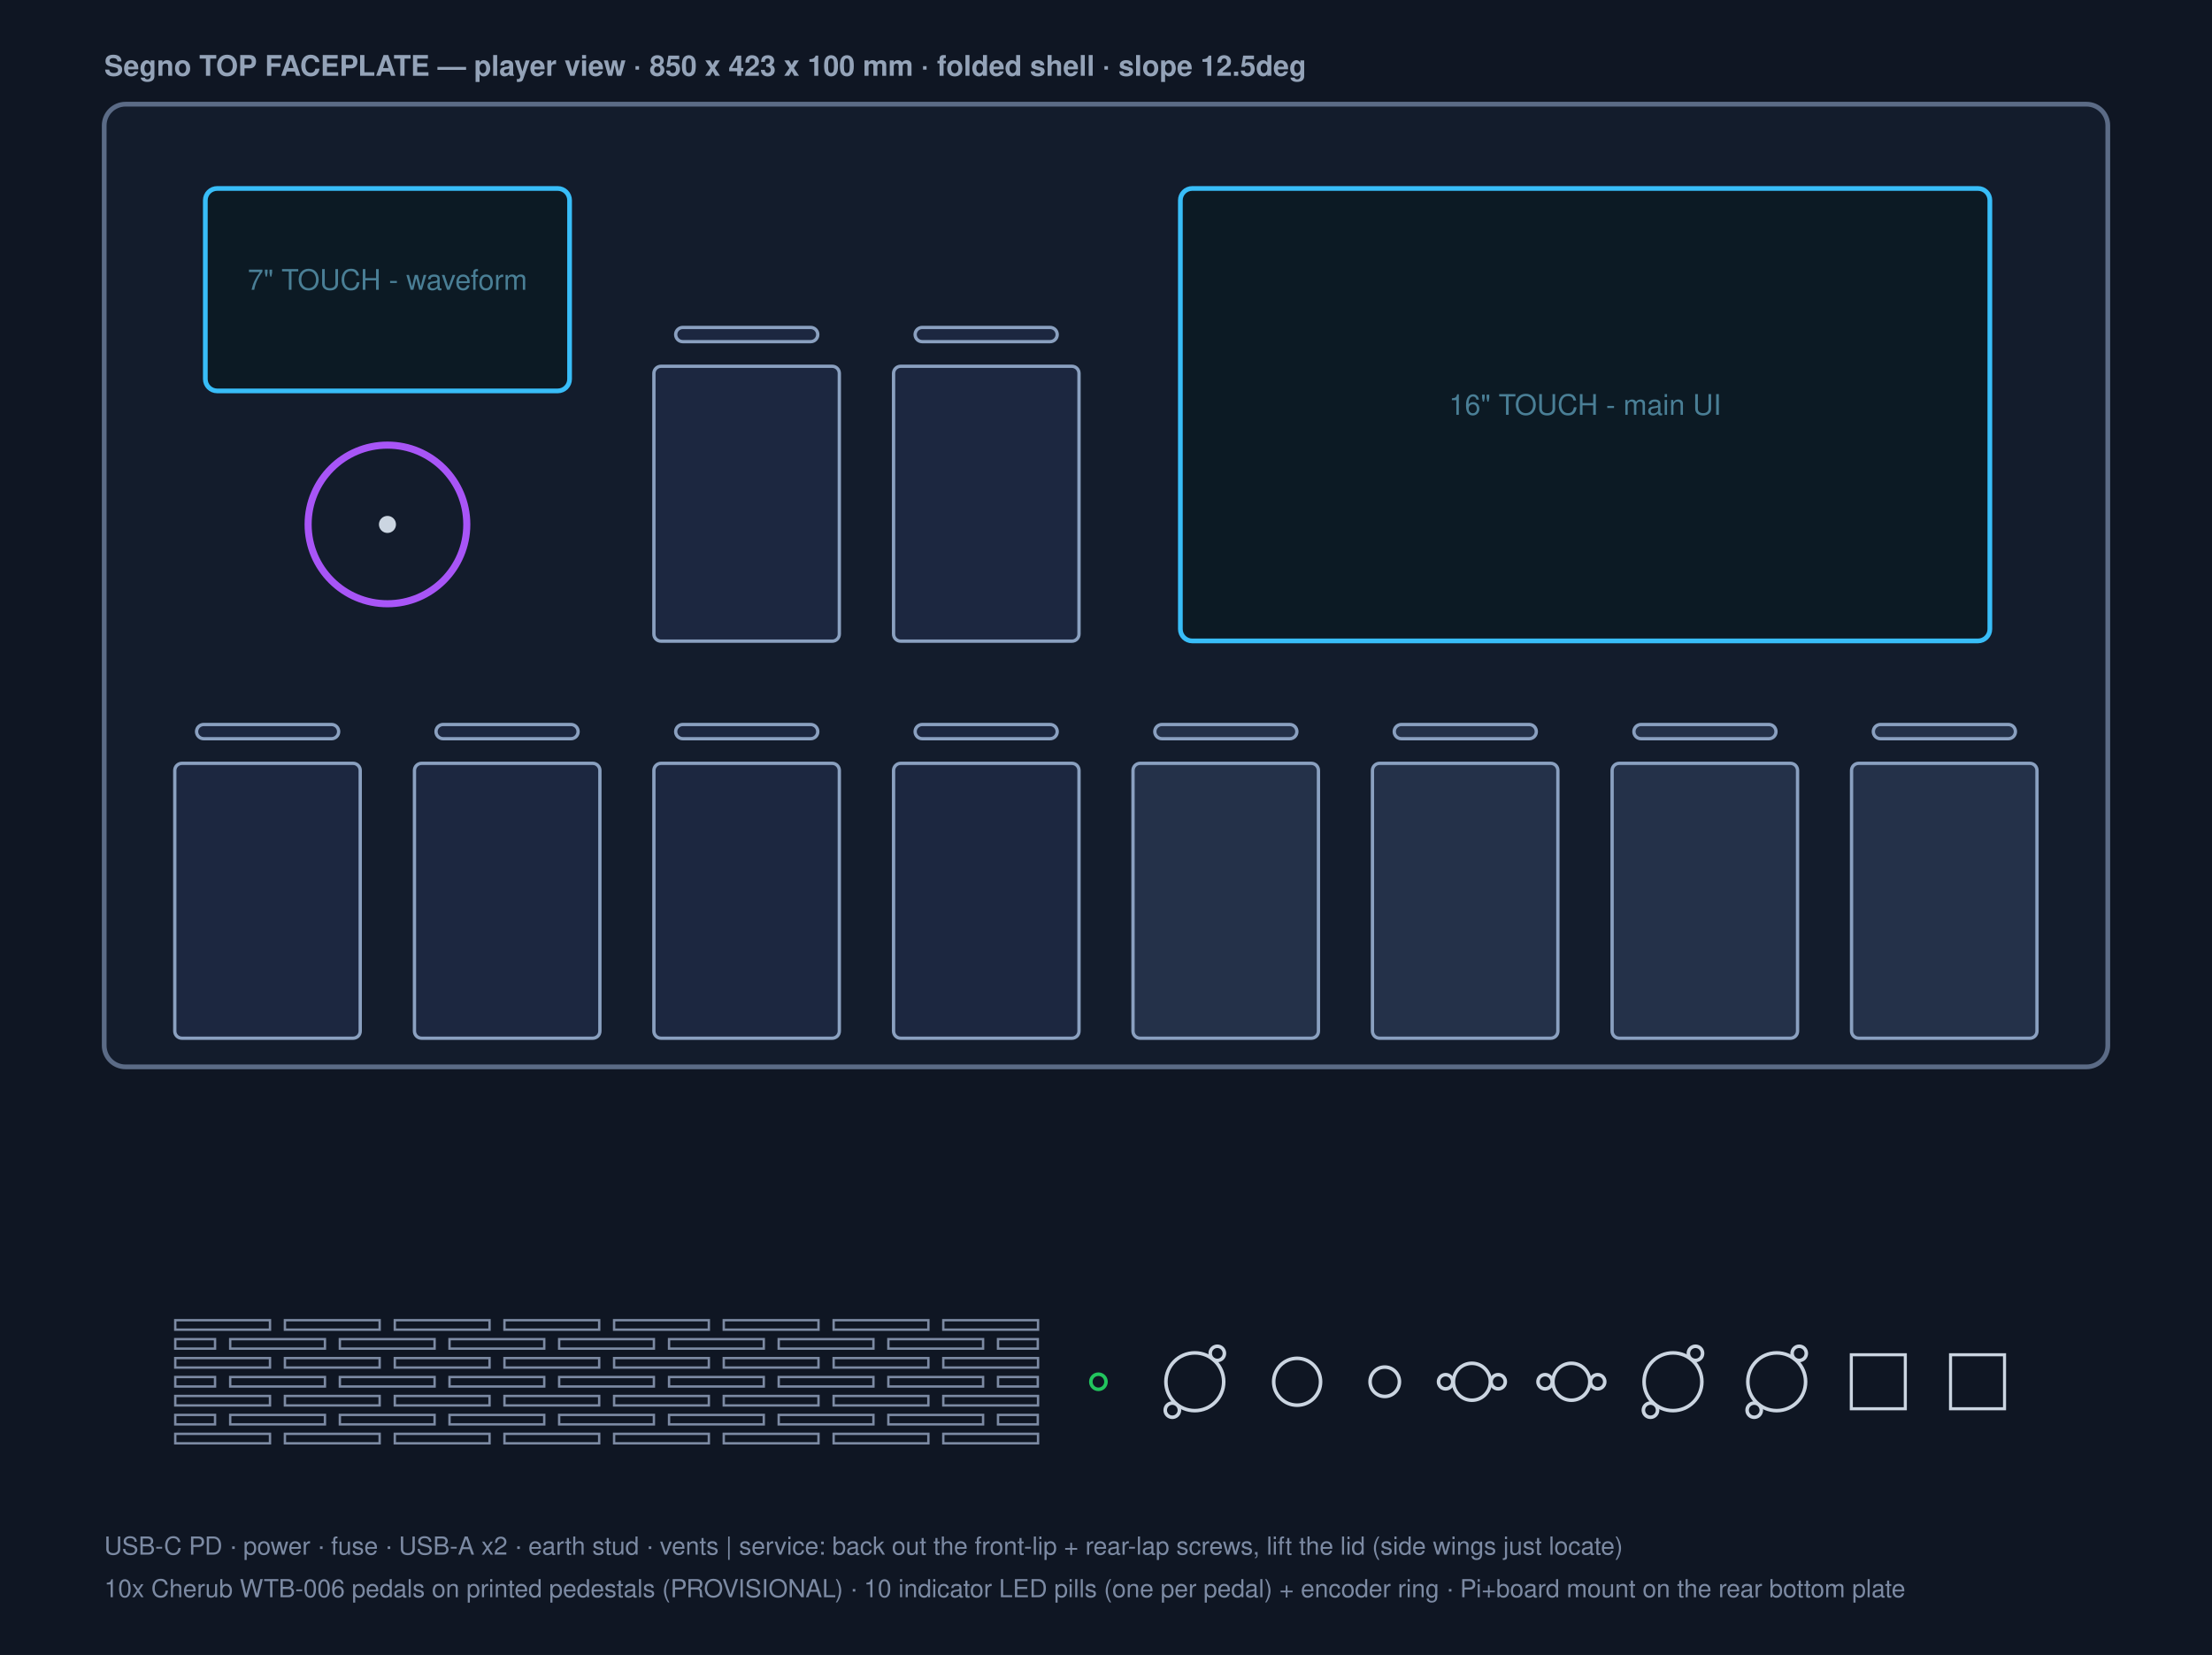
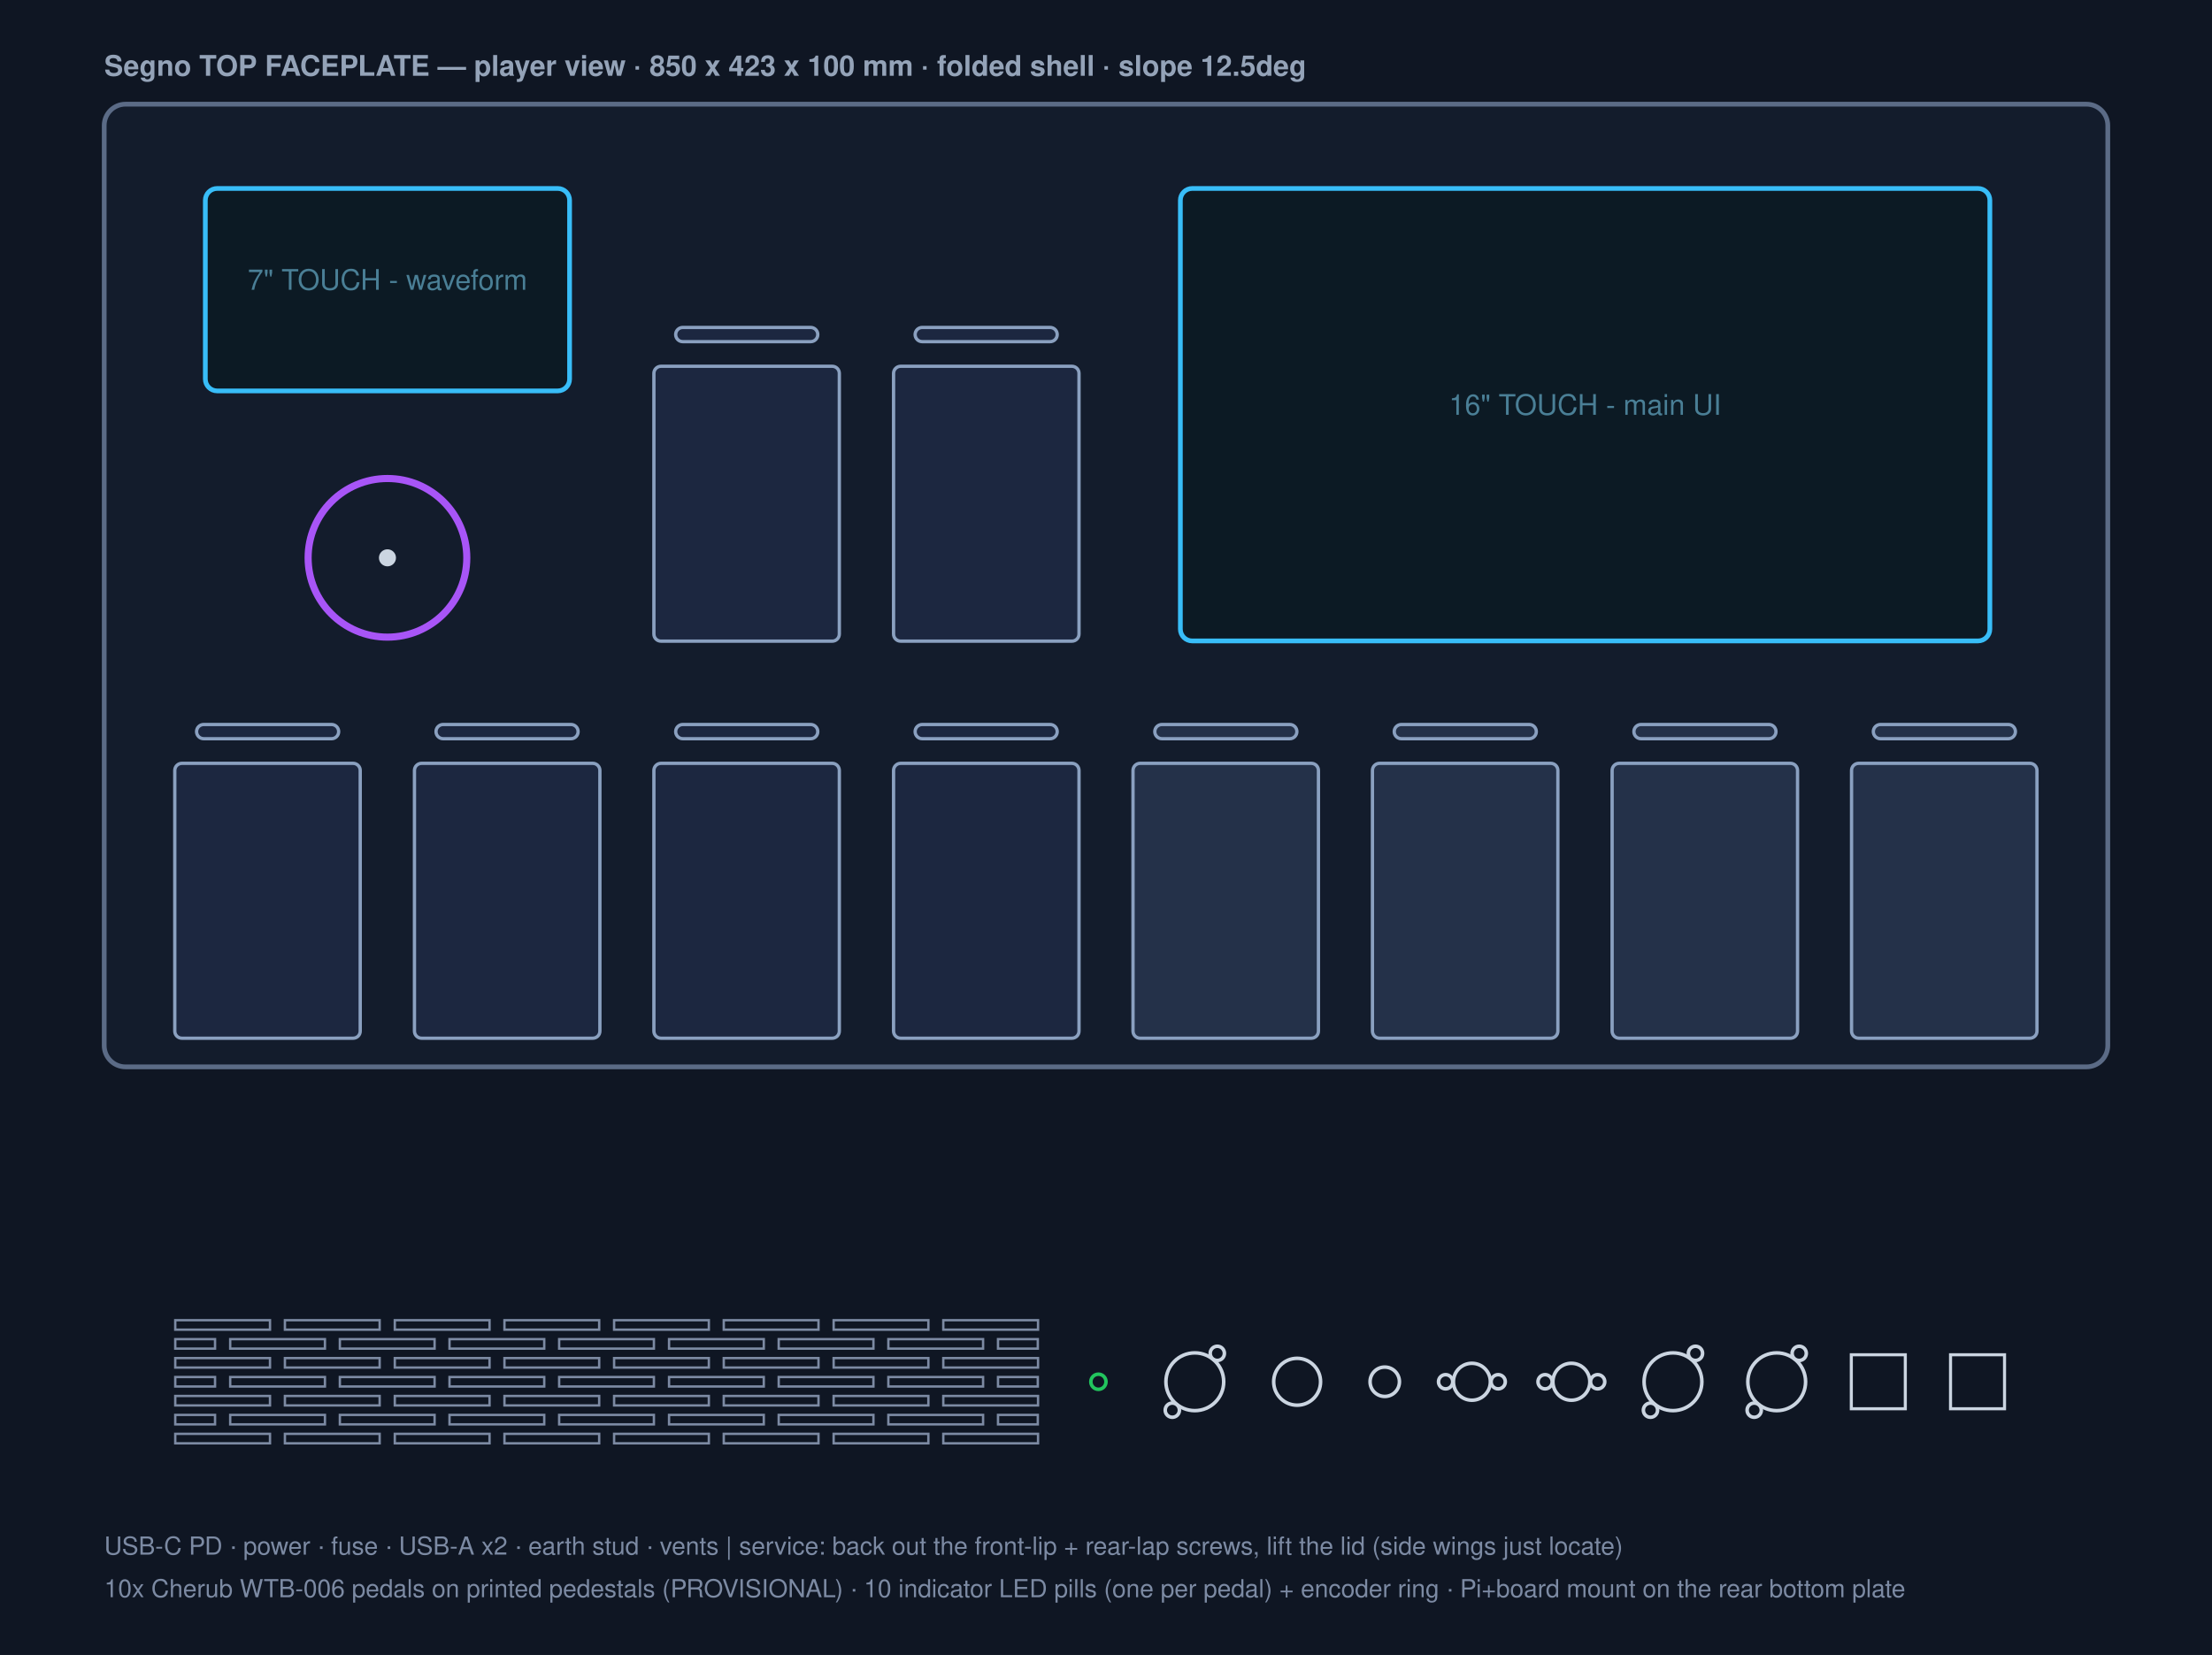
<svg xmlns="http://www.w3.org/2000/svg" viewBox="0 0 934 699" font-family="Helvetica,Arial,sans-serif">
  <rect width="934" height="699" fill="#0f1623" />
  <text x="44" y="32" fill="#94a3b8" font-size="12" font-weight="600">Segno TOP FACEPLATE — player view · 850 x 423 x 100 mm · folded shell · slope 12.5deg</text>
  <rect x="44" y="44" width="846.0" height="406.6" rx="9" fill="#131c2c" stroke="#5b6b86" stroke-width="2" />
  <rect x="73.8" y="322.4" width="78.3" height="116.1" rx="3" fill="#1c2740" stroke="#8aa0c0" stroke-width="1.4" />
  <rect x="175.0" y="322.4" width="78.3" height="116.1" rx="3" fill="#1c2740" stroke="#8aa0c0" stroke-width="1.4" />
  <rect x="276.1" y="322.4" width="78.3" height="116.1" rx="3" fill="#1c2740" stroke="#8aa0c0" stroke-width="1.4" />
  <rect x="377.3" y="322.4" width="78.3" height="116.1" rx="3" fill="#1c2740" stroke="#8aa0c0" stroke-width="1.4" />
  <rect x="478.4" y="322.4" width="78.3" height="116.1" rx="3" fill="#243149" stroke="#8aa0c0" stroke-width="1.4" />
  <rect x="579.5" y="322.4" width="78.3" height="116.1" rx="3" fill="#243149" stroke="#8aa0c0" stroke-width="1.4" />
  <rect x="680.7" y="322.4" width="78.3" height="116.1" rx="3" fill="#243149" stroke="#8aa0c0" stroke-width="1.4" />
  <rect x="781.8" y="322.4" width="78.3" height="116.1" rx="3" fill="#243149" stroke="#8aa0c0" stroke-width="1.4" />
  <rect x="276.1" y="154.7" width="78.3" height="116.1" rx="3" fill="#1c2740" stroke="#8aa0c0" stroke-width="1.4" />
  <rect x="377.3" y="154.7" width="78.3" height="116.1" rx="3" fill="#1c2740" stroke="#8aa0c0" stroke-width="1.4" />
  <rect x="83.0" y="306.0" width="60.0" height="6.0" rx="3" fill="#1c2740" stroke="#8aa0c0" stroke-width="1.4" />
  <rect x="184.1" y="306.0" width="60.0" height="6.0" rx="3" fill="#1c2740" stroke="#8aa0c0" stroke-width="1.4" />
  <rect x="285.3" y="306.0" width="60.0" height="6.0" rx="3" fill="#1c2740" stroke="#8aa0c0" stroke-width="1.4" />
  <rect x="386.4" y="306.0" width="60.0" height="6.0" rx="3" fill="#1c2740" stroke="#8aa0c0" stroke-width="1.4" />
  <rect x="487.6" y="306.0" width="60.0" height="6.0" rx="3" fill="#243149" stroke="#8aa0c0" stroke-width="1.4" />
  <rect x="588.7" y="306.0" width="60.0" height="6.0" rx="3" fill="#243149" stroke="#8aa0c0" stroke-width="1.4" />
  <rect x="689.9" y="306.0" width="60.0" height="6.0" rx="3" fill="#243149" stroke="#8aa0c0" stroke-width="1.4" />
  <rect x="791.0" y="306.0" width="60.0" height="6.0" rx="3" fill="#243149" stroke="#8aa0c0" stroke-width="1.4" />
  <rect x="285.3" y="138.3" width="60.0" height="6.0" rx="3" fill="#1c2740" stroke="#8aa0c0" stroke-width="1.4" />
  <rect x="386.4" y="138.3" width="60.0" height="6.0" rx="3" fill="#1c2740" stroke="#8aa0c0" stroke-width="1.4" />
  <rect x="86.7" y="79.6" width="153.8" height="85.5" rx="5" fill="#0c1a24" stroke="#38bdf8" stroke-width="2" />
  <text x="163.6" y="122.4" fill="#4a7f96" font-size="12" text-anchor="middle">7" TOUCH - waveform</text>
  <rect x="498.4" y="79.6" width="341.8" height="191.1" rx="5" fill="#0c1a24" stroke="#38bdf8" stroke-width="2" />
  <text x="669.3" y="175.2" fill="#4a7f96" font-size="12" text-anchor="middle">16" TOUCH - main UI</text>
-   <circle cx="163.6" cy="221.5" r="33.5" fill="none" stroke="#a855f7" stroke-width="3" />
-   <circle cx="163.6" cy="221.5" r="3.6" fill="#cbd5e1" />
+   <circle cx="163.6" cy="235.6" r="33.5" fill="none" stroke="#a855f7" stroke-width="3" />
+   <circle cx="163.6" cy="235.6" r="3.6" fill="#cbd5e1" />
  <circle cx="547.7" cy="583.6" r="9.9" fill="#0f1623" stroke="#cbd5e1" stroke-width="1.5" />
  <circle cx="584.7" cy="583.6" r="6.2" fill="#0f1623" stroke="#cbd5e1" stroke-width="1.5" />
  <circle cx="621.5" cy="583.6" r="7.8" fill="#0f1623" stroke="#cbd5e1" stroke-width="1.5" />
  <circle cx="610.4" cy="583.6" r="3.0" fill="#0f1623" stroke="#cbd5e1" stroke-width="1.5" />
  <circle cx="632.6" cy="583.6" r="3.0" fill="#0f1623" stroke="#cbd5e1" stroke-width="1.5" />
  <circle cx="663.5" cy="583.6" r="7.8" fill="#0f1623" stroke="#cbd5e1" stroke-width="1.5" />
  <circle cx="652.4" cy="583.6" r="3.0" fill="#0f1623" stroke="#cbd5e1" stroke-width="1.5" />
  <circle cx="674.6" cy="583.6" r="3.0" fill="#0f1623" stroke="#cbd5e1" stroke-width="1.5" />
  <circle cx="504.5" cy="583.6" r="12.2" fill="#0f1623" stroke="#cbd5e1" stroke-width="1.5" />
  <circle cx="495.0" cy="595.6" r="3.0" fill="#0f1623" stroke="#cbd5e1" stroke-width="1.5" />
  <circle cx="514.0" cy="571.6" r="3.0" fill="#0f1623" stroke="#cbd5e1" stroke-width="1.5" />
  <circle cx="706.4" cy="583.6" r="12.2" fill="#0f1623" stroke="#cbd5e1" stroke-width="1.5" />
  <circle cx="696.9" cy="595.6" r="3.0" fill="#0f1623" stroke="#cbd5e1" stroke-width="1.5" />
  <circle cx="715.9" cy="571.6" r="3.0" fill="#0f1623" stroke="#cbd5e1" stroke-width="1.5" />
  <circle cx="750.2" cy="583.6" r="12.2" fill="#0f1623" stroke="#cbd5e1" stroke-width="1.5" />
  <circle cx="740.7" cy="595.6" r="3.0" fill="#0f1623" stroke="#cbd5e1" stroke-width="1.5" />
  <circle cx="759.7" cy="571.6" r="3.0" fill="#0f1623" stroke="#cbd5e1" stroke-width="1.5" />
  <rect x="781.7" y="572.2" width="22.8" height="22.8" fill="#0f1623" stroke="#cbd5e1" stroke-width="1.3" />
  <rect x="823.6" y="572.2" width="22.8" height="22.8" fill="#0f1623" stroke="#cbd5e1" stroke-width="1.3" />
  <circle cx="463.8" cy="583.6" r="3.2" fill="#0f1623" stroke="#22c55e" stroke-width="1.5" />
  <rect x="74.0" y="605.6" width="40.0" height="4.0" fill="none" stroke="#7c8aa3" stroke-width="1" />
  <rect x="120.3" y="605.6" width="40.0" height="4.0" fill="none" stroke="#7c8aa3" stroke-width="1" />
  <rect x="166.7" y="605.6" width="40.0" height="4.0" fill="none" stroke="#7c8aa3" stroke-width="1" />
  <rect x="213.0" y="605.6" width="40.0" height="4.0" fill="none" stroke="#7c8aa3" stroke-width="1" />
  <rect x="259.3" y="605.6" width="40.0" height="4.0" fill="none" stroke="#7c8aa3" stroke-width="1" />
  <rect x="305.6" y="605.6" width="40.0" height="4.0" fill="none" stroke="#7c8aa3" stroke-width="1" />
  <rect x="352.0" y="605.6" width="40.0" height="4.0" fill="none" stroke="#7c8aa3" stroke-width="1" />
  <rect x="398.3" y="605.6" width="40.0" height="4.0" fill="none" stroke="#7c8aa3" stroke-width="1" />
  <rect x="74.0" y="597.6" width="16.8" height="4.0" fill="none" stroke="#7c8aa3" stroke-width="1" />
  <rect x="97.2" y="597.6" width="40.0" height="4.0" fill="none" stroke="#7c8aa3" stroke-width="1" />
  <rect x="143.5" y="597.6" width="40.0" height="4.0" fill="none" stroke="#7c8aa3" stroke-width="1" />
  <rect x="189.8" y="597.6" width="40.0" height="4.0" fill="none" stroke="#7c8aa3" stroke-width="1" />
  <rect x="236.1" y="597.6" width="40.0" height="4.0" fill="none" stroke="#7c8aa3" stroke-width="1" />
  <rect x="282.5" y="597.6" width="40.0" height="4.0" fill="none" stroke="#7c8aa3" stroke-width="1" />
  <rect x="328.8" y="597.6" width="40.0" height="4.0" fill="none" stroke="#7c8aa3" stroke-width="1" />
  <rect x="375.1" y="597.6" width="40.0" height="4.0" fill="none" stroke="#7c8aa3" stroke-width="1" />
  <rect x="421.4" y="597.6" width="16.8" height="4.0" fill="none" stroke="#7c8aa3" stroke-width="1" />
  <rect x="74.0" y="589.6" width="40.0" height="4.0" fill="none" stroke="#7c8aa3" stroke-width="1" />
  <rect x="120.3" y="589.6" width="40.0" height="4.0" fill="none" stroke="#7c8aa3" stroke-width="1" />
  <rect x="166.7" y="589.6" width="40.0" height="4.0" fill="none" stroke="#7c8aa3" stroke-width="1" />
  <rect x="213.0" y="589.6" width="40.0" height="4.0" fill="none" stroke="#7c8aa3" stroke-width="1" />
  <rect x="259.3" y="589.6" width="40.0" height="4.0" fill="none" stroke="#7c8aa3" stroke-width="1" />
  <rect x="305.6" y="589.6" width="40.0" height="4.0" fill="none" stroke="#7c8aa3" stroke-width="1" />
  <rect x="352.0" y="589.6" width="40.0" height="4.0" fill="none" stroke="#7c8aa3" stroke-width="1" />
  <rect x="398.3" y="589.6" width="40.0" height="4.0" fill="none" stroke="#7c8aa3" stroke-width="1" />
  <rect x="74.0" y="581.6" width="16.8" height="4.0" fill="none" stroke="#7c8aa3" stroke-width="1" />
  <rect x="97.2" y="581.6" width="40.0" height="4.0" fill="none" stroke="#7c8aa3" stroke-width="1" />
  <rect x="143.5" y="581.6" width="40.0" height="4.0" fill="none" stroke="#7c8aa3" stroke-width="1" />
  <rect x="189.8" y="581.6" width="40.0" height="4.0" fill="none" stroke="#7c8aa3" stroke-width="1" />
  <rect x="236.1" y="581.6" width="40.0" height="4.0" fill="none" stroke="#7c8aa3" stroke-width="1" />
  <rect x="282.5" y="581.6" width="40.0" height="4.0" fill="none" stroke="#7c8aa3" stroke-width="1" />
  <rect x="328.8" y="581.6" width="40.0" height="4.0" fill="none" stroke="#7c8aa3" stroke-width="1" />
  <rect x="375.1" y="581.6" width="40.0" height="4.0" fill="none" stroke="#7c8aa3" stroke-width="1" />
  <rect x="421.4" y="581.6" width="16.8" height="4.0" fill="none" stroke="#7c8aa3" stroke-width="1" />
  <rect x="74.0" y="573.6" width="40.0" height="4.0" fill="none" stroke="#7c8aa3" stroke-width="1" />
  <rect x="120.3" y="573.6" width="40.0" height="4.0" fill="none" stroke="#7c8aa3" stroke-width="1" />
  <rect x="166.7" y="573.6" width="40.0" height="4.0" fill="none" stroke="#7c8aa3" stroke-width="1" />
  <rect x="213.0" y="573.6" width="40.0" height="4.0" fill="none" stroke="#7c8aa3" stroke-width="1" />
  <rect x="259.3" y="573.6" width="40.0" height="4.0" fill="none" stroke="#7c8aa3" stroke-width="1" />
  <rect x="305.6" y="573.6" width="40.0" height="4.0" fill="none" stroke="#7c8aa3" stroke-width="1" />
  <rect x="352.0" y="573.6" width="40.0" height="4.0" fill="none" stroke="#7c8aa3" stroke-width="1" />
  <rect x="398.3" y="573.6" width="40.0" height="4.0" fill="none" stroke="#7c8aa3" stroke-width="1" />
  <rect x="74.0" y="565.6" width="16.8" height="4.0" fill="none" stroke="#7c8aa3" stroke-width="1" />
  <rect x="97.2" y="565.6" width="40.0" height="4.0" fill="none" stroke="#7c8aa3" stroke-width="1" />
  <rect x="143.5" y="565.6" width="40.0" height="4.0" fill="none" stroke="#7c8aa3" stroke-width="1" />
  <rect x="189.8" y="565.6" width="40.0" height="4.0" fill="none" stroke="#7c8aa3" stroke-width="1" />
  <rect x="236.1" y="565.6" width="40.0" height="4.0" fill="none" stroke="#7c8aa3" stroke-width="1" />
  <rect x="282.5" y="565.6" width="40.0" height="4.0" fill="none" stroke="#7c8aa3" stroke-width="1" />
  <rect x="328.8" y="565.6" width="40.0" height="4.0" fill="none" stroke="#7c8aa3" stroke-width="1" />
  <rect x="375.1" y="565.6" width="40.0" height="4.0" fill="none" stroke="#7c8aa3" stroke-width="1" />
  <rect x="421.4" y="565.6" width="16.8" height="4.0" fill="none" stroke="#7c8aa3" stroke-width="1" />
  <rect x="74.0" y="557.6" width="40.0" height="4.0" fill="none" stroke="#7c8aa3" stroke-width="1" />
  <rect x="120.3" y="557.6" width="40.0" height="4.0" fill="none" stroke="#7c8aa3" stroke-width="1" />
  <rect x="166.7" y="557.6" width="40.0" height="4.0" fill="none" stroke="#7c8aa3" stroke-width="1" />
  <rect x="213.0" y="557.6" width="40.0" height="4.0" fill="none" stroke="#7c8aa3" stroke-width="1" />
  <rect x="259.3" y="557.6" width="40.0" height="4.0" fill="none" stroke="#7c8aa3" stroke-width="1" />
  <rect x="305.6" y="557.6" width="40.0" height="4.0" fill="none" stroke="#7c8aa3" stroke-width="1" />
  <rect x="352.0" y="557.6" width="40.0" height="4.0" fill="none" stroke="#7c8aa3" stroke-width="1" />
  <rect x="398.3" y="557.6" width="40.0" height="4.0" fill="none" stroke="#7c8aa3" stroke-width="1" />
  <text x="44" y="656.6" fill="#7c8aa3" font-size="10.5">USB-C PD · power · fuse · USB-A x2 · earth stud · vents   |   service: back out the front-lip + rear-lap screws, lift the lid (side wings just locate)</text>
  <text x="44" y="674.6" fill="#7c8aa3" font-size="10.5">10x Cherub WTB-006 pedals on printed pedestals (PROVISIONAL) · 10 indicator LED pills (one per pedal) + encoder ring · Pi+board mount on the rear bottom plate</text>
</svg>
